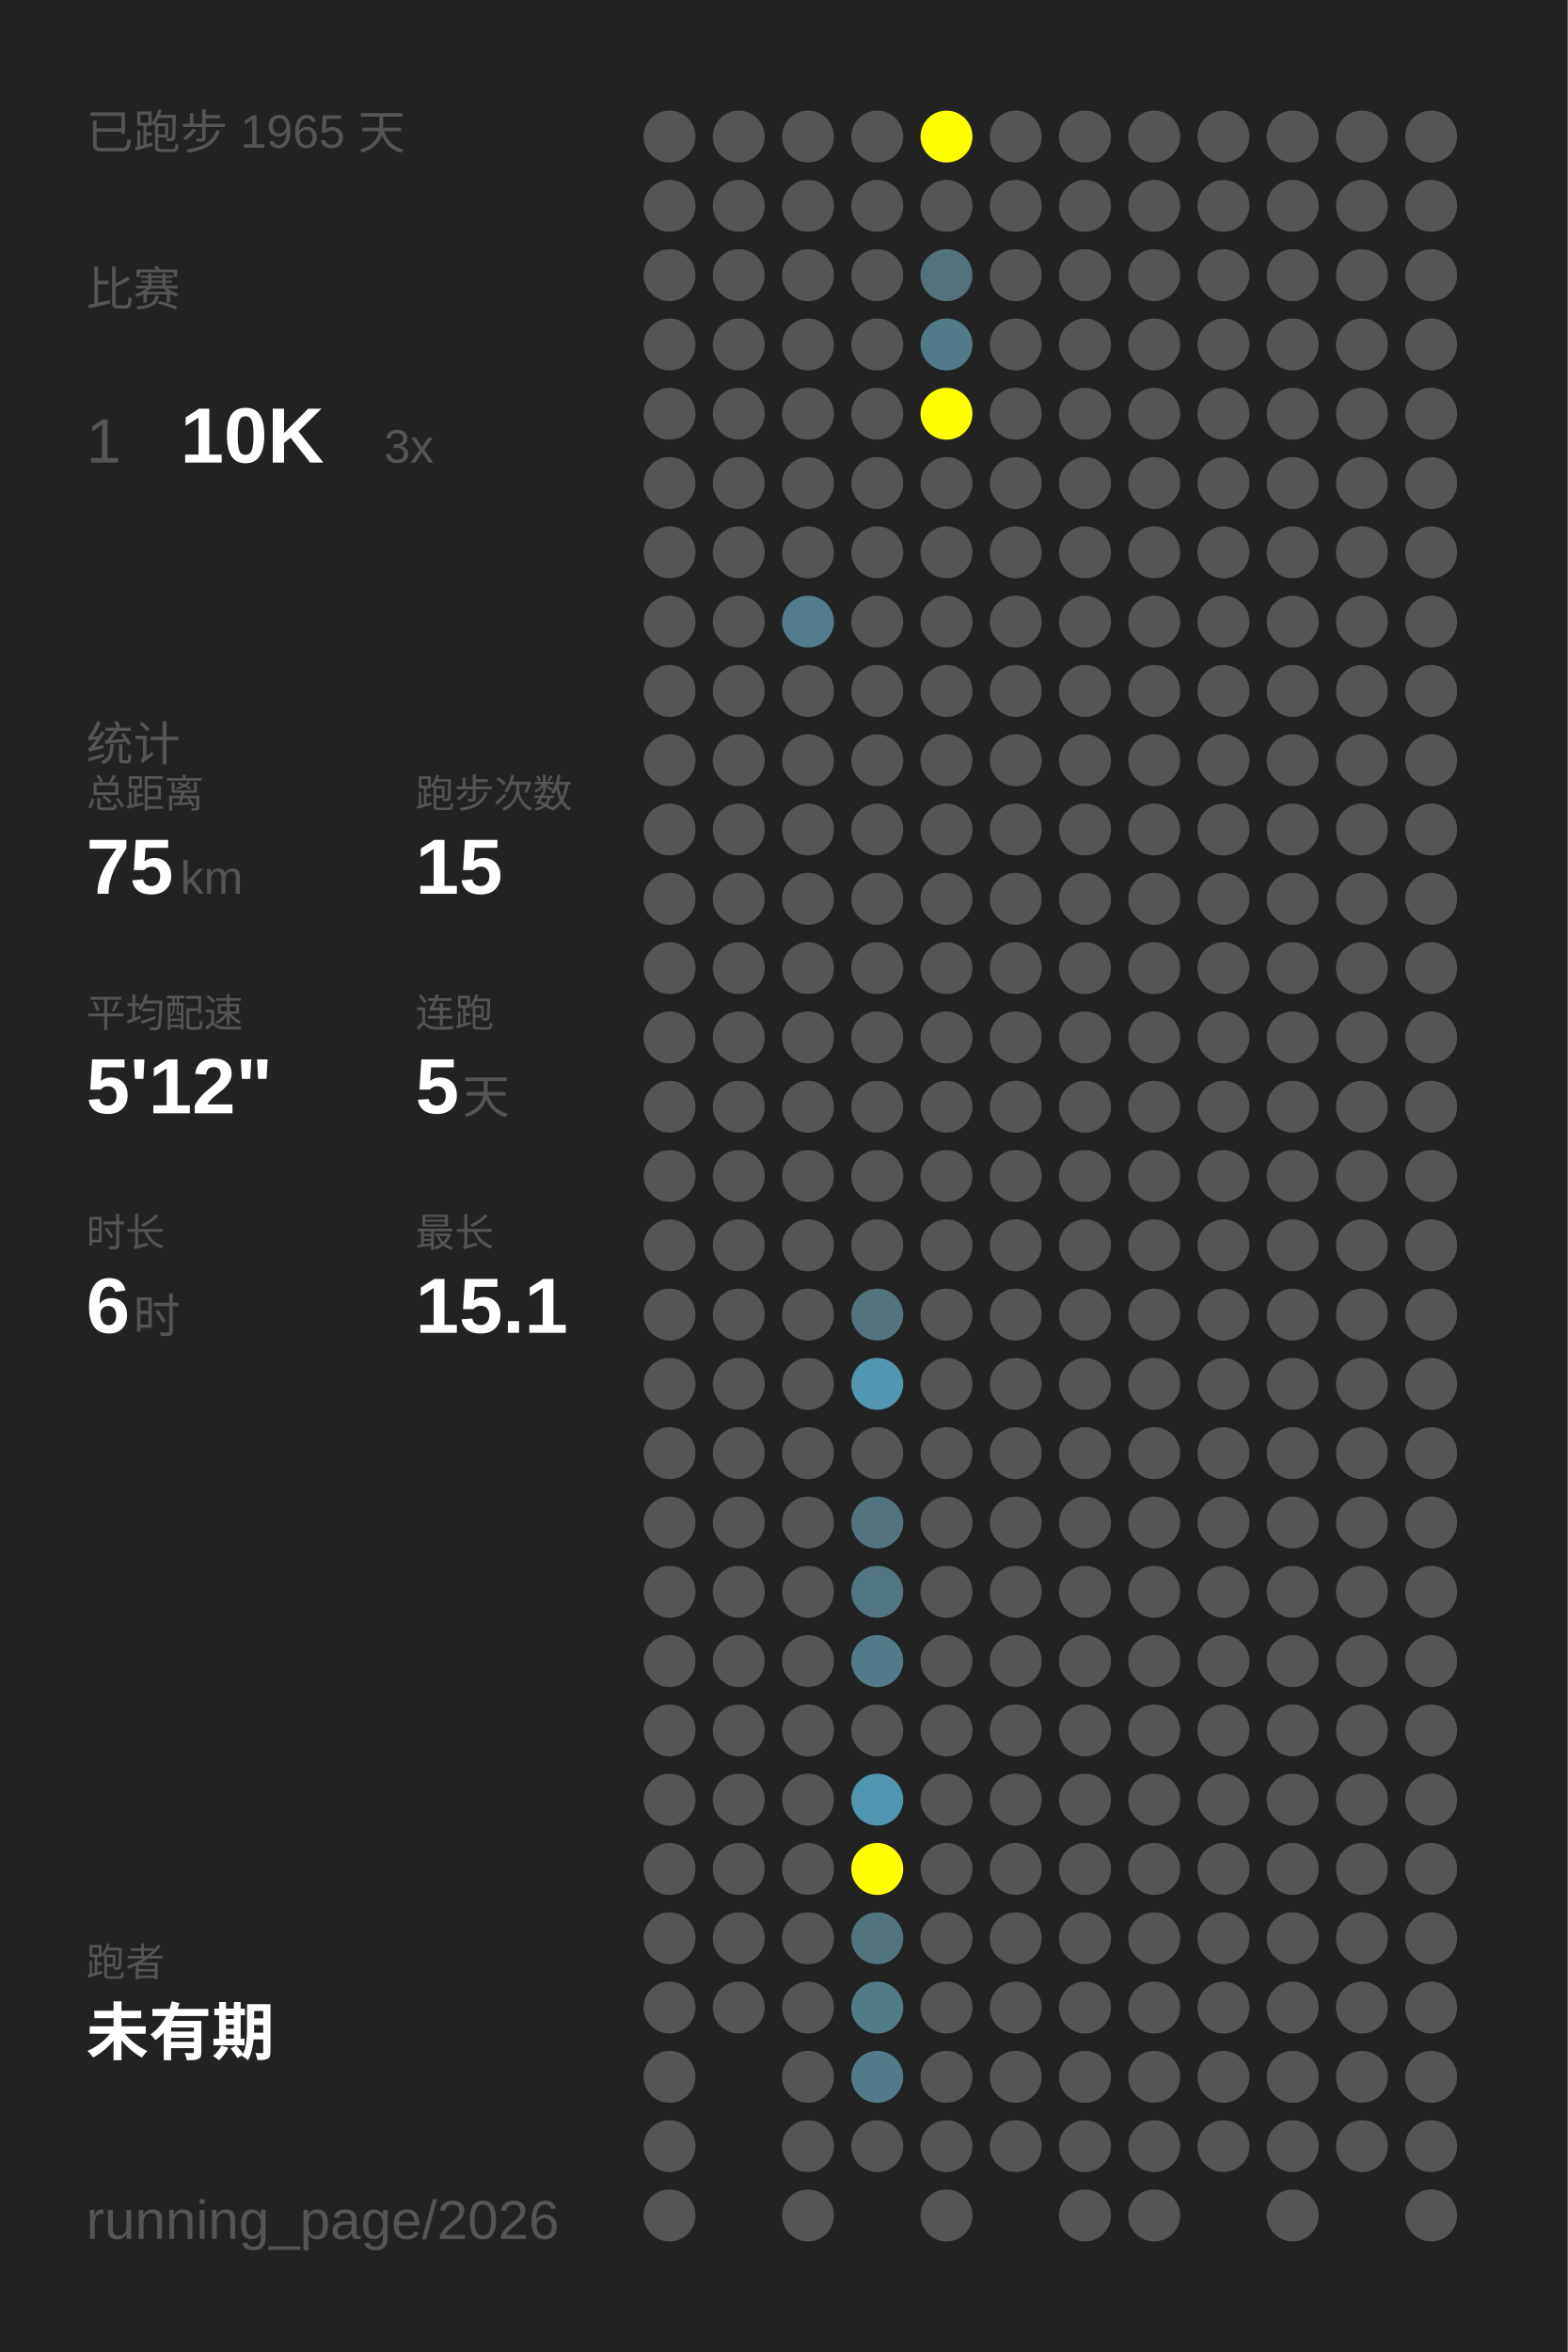
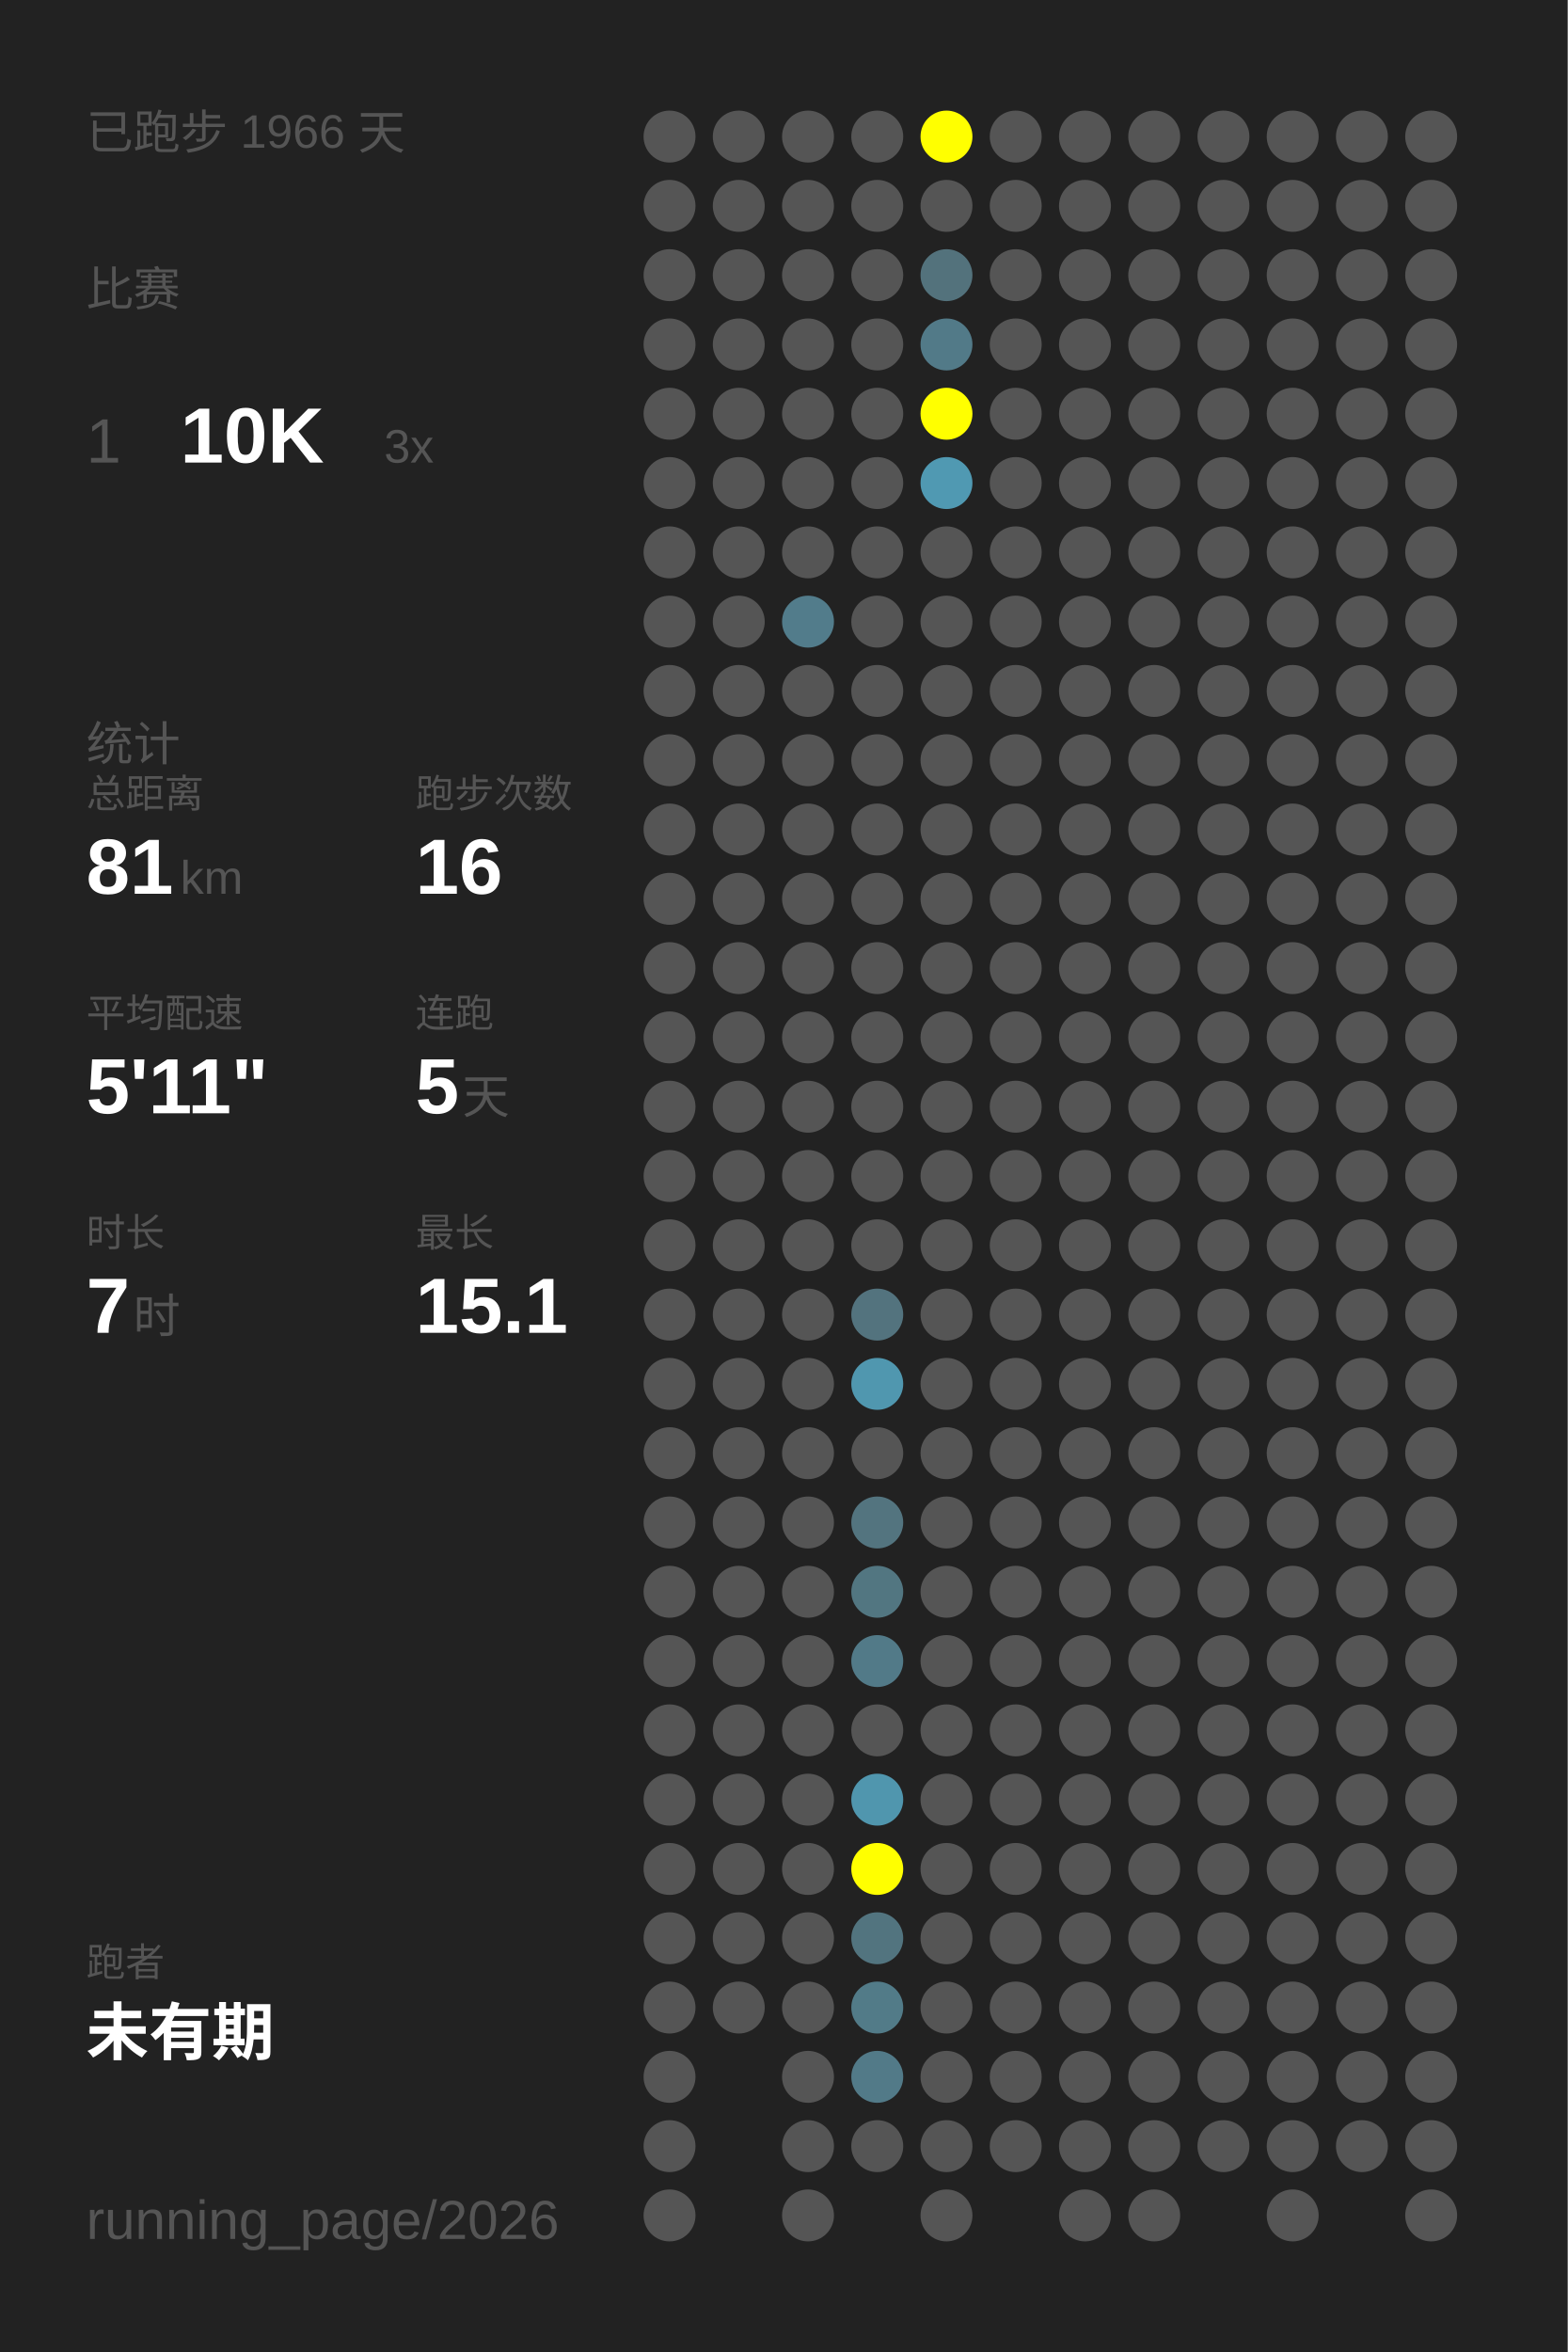
<svg xmlns="http://www.w3.org/2000/svg" baseProfile="full" height="300mm" version="1.1" viewBox="0,0,200,300" width="200mm">
  <defs />
  <rect fill="#222222" height="300" width="200" x="0" y="0" />
-   <text fill="#555555" style="font-size:6px; font-family:Arial;" x="11" y="19">已跑步 1965 天</text>
+   <text fill="#555555" style="font-size:6px; font-family:Arial;" x="11" y="19">已跑步 1966 天</text>
  <text fill="#555555" style="font-size:6px; font-family:Arial;" x="11" y="39">比赛</text>
  <text fill="#555555" style="font-size:8px; font-family:Arial;" x="11" y="59">1</text>
  <text fill="#FFFFFF" style="font-size:10px; font-family:Arial; font-weight:bold;" x="23" y="59">10K</text>
  <text fill="#555555" style="font-size:6px; font-family:Arial;" x="49" y="59">3x</text>
  <text fill="#555555" style="font-size:6px; font-family:Arial;" x="11" y="97">统计</text>
  <text fill="#555555" style="font-size:5px; font-family:Arial;" x="11" y="103">总距离</text>
-   <text fill="#FFFFFF" style="font-size:10px; font-family:Arial; font-weight:bold;" x="11" y="114">75</text>
+   <text fill="#FFFFFF" style="font-size:10px; font-family:Arial; font-weight:bold;" x="11" y="114">81</text>
  <text fill="#555555" style="font-size:6px; font-family:Arial;" x="23" y="114">km</text>
  <text fill="#555555" style="font-size:5px; font-family:Arial;" x="53" y="103">跑步次数</text>
-   <text fill="#FFFFFF" style="font-size:10px; font-family:Arial; font-weight:bold;" x="53" y="114">15</text>
+   <text fill="#FFFFFF" style="font-size:10px; font-family:Arial; font-weight:bold;" x="53" y="114">16</text>
  <text fill="#555555" style="font-size:5px; font-family:Arial;" x="11" y="131">平均配速</text>
-   <text fill="#FFFFFF" style="font-size:10px; font-family:Arial; font-weight:bold;" x="11" y="142">5'12"</text>
+   <text fill="#FFFFFF" style="font-size:10px; font-family:Arial; font-weight:bold;" x="11" y="142">5'11"</text>
  <text fill="#555555" style="font-size:5px; font-family:Arial;" x="53" y="131">连跑</text>
  <text fill="#FFFFFF" style="font-size:10px; font-family:Arial; font-weight:bold;" x="53" y="142">5</text>
  <text fill="#555555" style="font-size:6px; font-family:Arial;" x="59" y="142">天</text>
  <text fill="#555555" style="font-size:5px; font-family:Arial;" x="11" y="159">时长</text>
-   <text fill="#FFFFFF" style="font-size:10px; font-family:Arial; font-weight:bold;" x="11" y="170">6</text>
+   <text fill="#FFFFFF" style="font-size:10px; font-family:Arial; font-weight:bold;" x="11" y="170">7</text>
  <text fill="#555555" style="font-size:6px; font-family:Arial;" x="17" y="170">时</text>
  <text fill="#555555" style="font-size:5px; font-family:Arial;" x="53" y="159">最长</text>
  <text fill="#FFFFFF" style="font-size:10px; font-family:Arial; font-weight:bold;" x="53" y="170">15.1</text>
  <text fill="#555555" style="font-size:5px; font-family:Arial;" x="11" y="252.065">跑者</text>
  <text fill="#FFFFFF" style="font-size:8px; font-family:Arial; font-weight:bold;" x="11" y="262.065">未有期</text>
  <text fill="#555555" style="font-size:7px; font-family:Arial;" x="11" y="285.581">running_page/2026</text>
  <circle cx="85.417" cy="17.419" fill="#555555" r="3.312" />
  <circle cx="85.417" cy="26.258" fill="#555555" r="3.312" />
  <circle cx="85.417" cy="35.097" fill="#555555" r="3.312" />
  <circle cx="85.417" cy="43.935" fill="#555555" r="3.312" />
  <circle cx="85.417" cy="52.774" fill="#555555" r="3.312" />
  <circle cx="85.417" cy="61.613" fill="#555555" r="3.312" />
  <circle cx="85.417" cy="70.452" fill="#555555" r="3.312" />
  <circle cx="85.417" cy="79.29" fill="#555555" r="3.312" />
  <circle cx="85.417" cy="88.129" fill="#555555" r="3.312" />
  <circle cx="85.417" cy="96.968" fill="#555555" r="3.312" />
  <circle cx="85.417" cy="105.806" fill="#555555" r="3.312" />
  <circle cx="85.417" cy="114.645" fill="#555555" r="3.312" />
  <circle cx="85.417" cy="123.484" fill="#555555" r="3.312" />
  <circle cx="85.417" cy="132.323" fill="#555555" r="3.312" />
  <circle cx="85.417" cy="141.161" fill="#555555" r="3.312" />
  <circle cx="85.417" cy="150" fill="#555555" r="3.312" />
  <circle cx="85.417" cy="158.839" fill="#555555" r="3.312" />
  <circle cx="85.417" cy="167.677" fill="#555555" r="3.312" />
  <circle cx="85.417" cy="176.516" fill="#555555" r="3.312" />
  <circle cx="85.417" cy="185.355" fill="#555555" r="3.312" />
  <circle cx="85.417" cy="194.194" fill="#555555" r="3.312" />
  <circle cx="85.417" cy="203.032" fill="#555555" r="3.312" />
  <circle cx="85.417" cy="211.871" fill="#555555" r="3.312" />
  <circle cx="85.417" cy="220.71" fill="#555555" r="3.312" />
  <circle cx="85.417" cy="229.548" fill="#555555" r="3.312" />
  <circle cx="85.417" cy="238.387" fill="#555555" r="3.312" />
  <circle cx="85.417" cy="247.226" fill="#555555" r="3.312" />
  <circle cx="85.417" cy="256.065" fill="#555555" r="3.312" />
  <circle cx="85.417" cy="264.903" fill="#555555" r="3.312" />
  <circle cx="85.417" cy="273.742" fill="#555555" r="3.312" />
  <circle cx="85.417" cy="282.581" fill="#555555" r="3.312" />
  <circle cx="94.25" cy="17.419" fill="#555555" r="3.312" />
  <circle cx="94.25" cy="26.258" fill="#555555" r="3.312" />
  <circle cx="94.25" cy="35.097" fill="#555555" r="3.312" />
  <circle cx="94.25" cy="43.935" fill="#555555" r="3.312" />
  <circle cx="94.25" cy="52.774" fill="#555555" r="3.312" />
  <circle cx="94.25" cy="61.613" fill="#555555" r="3.312" />
  <circle cx="94.25" cy="70.452" fill="#555555" r="3.312" />
  <circle cx="94.25" cy="79.29" fill="#555555" r="3.312" />
  <circle cx="94.25" cy="88.129" fill="#555555" r="3.312" />
  <circle cx="94.25" cy="96.968" fill="#555555" r="3.312" />
  <circle cx="94.25" cy="105.806" fill="#555555" r="3.312" />
  <circle cx="94.25" cy="114.645" fill="#555555" r="3.312" />
  <circle cx="94.25" cy="123.484" fill="#555555" r="3.312" />
  <circle cx="94.25" cy="132.323" fill="#555555" r="3.312" />
  <circle cx="94.25" cy="141.161" fill="#555555" r="3.312" />
  <circle cx="94.25" cy="150" fill="#555555" r="3.312" />
  <circle cx="94.25" cy="158.839" fill="#555555" r="3.312" />
  <circle cx="94.25" cy="167.677" fill="#555555" r="3.312" />
  <circle cx="94.25" cy="176.516" fill="#555555" r="3.312" />
  <circle cx="94.25" cy="185.355" fill="#555555" r="3.312" />
  <circle cx="94.25" cy="194.194" fill="#555555" r="3.312" />
  <circle cx="94.25" cy="203.032" fill="#555555" r="3.312" />
  <circle cx="94.25" cy="211.871" fill="#555555" r="3.312" />
  <circle cx="94.25" cy="220.71" fill="#555555" r="3.312" />
  <circle cx="94.25" cy="229.548" fill="#555555" r="3.312" />
  <circle cx="94.25" cy="238.387" fill="#555555" r="3.312" />
  <circle cx="94.25" cy="247.226" fill="#555555" r="3.312" />
  <circle cx="94.25" cy="256.065" fill="#555555" r="3.312" />
  <circle cx="103.083" cy="17.419" fill="#555555" r="3.312" />
  <circle cx="103.083" cy="26.258" fill="#555555" r="3.312" />
  <circle cx="103.083" cy="35.097" fill="#555555" r="3.312" />
  <circle cx="103.083" cy="43.935" fill="#555555" r="3.312" />
  <circle cx="103.083" cy="52.774" fill="#555555" r="3.312" />
  <circle cx="103.083" cy="61.613" fill="#555555" r="3.312" />
  <circle cx="103.083" cy="70.452" fill="#555555" r="3.312" />
  <circle cx="103.083" cy="79.29" fill="#527c8b" r="3.312" />
  <circle cx="103.083" cy="88.129" fill="#555555" r="3.312" />
  <circle cx="103.083" cy="96.968" fill="#555555" r="3.312" />
  <circle cx="103.083" cy="105.806" fill="#555555" r="3.312" />
  <circle cx="103.083" cy="114.645" fill="#555555" r="3.312" />
  <circle cx="103.083" cy="123.484" fill="#555555" r="3.312" />
  <circle cx="103.083" cy="132.323" fill="#555555" r="3.312" />
  <circle cx="103.083" cy="141.161" fill="#555555" r="3.312" />
  <circle cx="103.083" cy="150" fill="#555555" r="3.312" />
  <circle cx="103.083" cy="158.839" fill="#555555" r="3.312" />
  <circle cx="103.083" cy="167.677" fill="#555555" r="3.312" />
  <circle cx="103.083" cy="176.516" fill="#555555" r="3.312" />
  <circle cx="103.083" cy="185.355" fill="#555555" r="3.312" />
  <circle cx="103.083" cy="194.194" fill="#555555" r="3.312" />
  <circle cx="103.083" cy="203.032" fill="#555555" r="3.312" />
  <circle cx="103.083" cy="211.871" fill="#555555" r="3.312" />
  <circle cx="103.083" cy="220.71" fill="#555555" r="3.312" />
  <circle cx="103.083" cy="229.548" fill="#555555" r="3.312" />
  <circle cx="103.083" cy="238.387" fill="#555555" r="3.312" />
  <circle cx="103.083" cy="247.226" fill="#555555" r="3.312" />
  <circle cx="103.083" cy="256.065" fill="#555555" r="3.312" />
  <circle cx="103.083" cy="264.903" fill="#555555" r="3.312" />
  <circle cx="103.083" cy="273.742" fill="#555555" r="3.312" />
  <circle cx="103.083" cy="282.581" fill="#555555" r="3.312" />
  <circle cx="111.917" cy="17.419" fill="#555555" r="3.312" />
  <circle cx="111.917" cy="26.258" fill="#555555" r="3.312" />
  <circle cx="111.917" cy="35.097" fill="#555555" r="3.312" />
  <circle cx="111.917" cy="43.935" fill="#555555" r="3.312" />
  <circle cx="111.917" cy="52.774" fill="#555555" r="3.312" />
  <circle cx="111.917" cy="61.613" fill="#555555" r="3.312" />
  <circle cx="111.917" cy="70.452" fill="#555555" r="3.312" />
  <circle cx="111.917" cy="79.29" fill="#555555" r="3.312" />
  <circle cx="111.917" cy="88.129" fill="#555555" r="3.312" />
  <circle cx="111.917" cy="96.968" fill="#555555" r="3.312" />
  <circle cx="111.917" cy="105.806" fill="#555555" r="3.312" />
  <circle cx="111.917" cy="114.645" fill="#555555" r="3.312" />
  <circle cx="111.917" cy="123.484" fill="#555555" r="3.312" />
  <circle cx="111.917" cy="132.323" fill="#555555" r="3.312" />
  <circle cx="111.917" cy="141.161" fill="#555555" r="3.312" />
  <circle cx="111.917" cy="150" fill="#555555" r="3.312" />
  <circle cx="111.917" cy="158.839" fill="#555555" r="3.312" />
  <circle cx="111.917" cy="167.677" fill="#53737e" r="3.312" />
  <circle cx="111.917" cy="176.516" fill="#5097af" r="3.312" />
  <circle cx="111.917" cy="185.355" fill="#555555" r="3.312" />
  <circle cx="111.917" cy="194.194" fill="#53747f" r="3.312" />
  <circle cx="111.917" cy="203.032" fill="#527681" r="3.312" />
  <circle cx="111.917" cy="211.871" fill="#527a88" r="3.312" />
  <circle cx="111.917" cy="220.71" fill="#555555" r="3.312" />
  <circle cx="111.917" cy="229.548" fill="#5096ae" r="3.312" />
  <circle cx="111.917" cy="238.387" fill="#FFFF00" r="3.312" />
  <circle cx="111.917" cy="247.226" fill="#52747f" r="3.312" />
  <circle cx="111.917" cy="256.065" fill="#527b88" r="3.312" />
  <circle cx="111.917" cy="264.903" fill="#527a88" r="3.312" />
  <circle cx="111.917" cy="273.742" fill="#555555" r="3.312" />
  <circle cx="120.75" cy="17.419" fill="#FFFF00" r="3.312" />
  <circle cx="120.75" cy="26.258" fill="#555555" r="3.312" />
  <circle cx="120.75" cy="35.097" fill="#53727c" r="3.312" />
  <circle cx="120.75" cy="43.935" fill="#527a88" r="3.312" />
  <circle cx="120.75" cy="52.774" fill="#FFFF00" r="3.312" />
-   <circle cx="120.75" cy="61.613" fill="#555555" r="3.312" />
+   <circle cx="120.75" cy="61.613" fill="#5099b2" r="3.312" />
  <circle cx="120.75" cy="70.452" fill="#555555" r="3.312" />
  <circle cx="120.75" cy="79.29" fill="#555555" r="3.312" />
  <circle cx="120.75" cy="88.129" fill="#555555" r="3.312" />
  <circle cx="120.75" cy="96.968" fill="#555555" r="3.312" />
  <circle cx="120.75" cy="105.806" fill="#555555" r="3.312" />
  <circle cx="120.75" cy="114.645" fill="#555555" r="3.312" />
  <circle cx="120.75" cy="123.484" fill="#555555" r="3.312" />
  <circle cx="120.75" cy="132.323" fill="#555555" r="3.312" />
  <circle cx="120.75" cy="141.161" fill="#555555" r="3.312" />
  <circle cx="120.75" cy="150" fill="#555555" r="3.312" />
  <circle cx="120.75" cy="158.839" fill="#555555" r="3.312" />
  <circle cx="120.75" cy="167.677" fill="#555555" r="3.312" />
  <circle cx="120.75" cy="176.516" fill="#555555" r="3.312" />
  <circle cx="120.75" cy="185.355" fill="#555555" r="3.312" />
  <circle cx="120.75" cy="194.194" fill="#555555" r="3.312" />
  <circle cx="120.75" cy="203.032" fill="#555555" r="3.312" />
  <circle cx="120.75" cy="211.871" fill="#555555" r="3.312" />
  <circle cx="120.75" cy="220.71" fill="#555555" r="3.312" />
  <circle cx="120.75" cy="229.548" fill="#555555" r="3.312" />
  <circle cx="120.75" cy="238.387" fill="#555555" r="3.312" />
  <circle cx="120.75" cy="247.226" fill="#555555" r="3.312" />
  <circle cx="120.75" cy="256.065" fill="#555555" r="3.312" />
  <circle cx="120.75" cy="264.903" fill="#555555" r="3.312" />
  <circle cx="120.75" cy="273.742" fill="#555555" r="3.312" />
  <circle cx="120.75" cy="282.581" fill="#555555" r="3.312" />
  <circle cx="129.583" cy="17.419" fill="#555555" r="3.312" />
  <circle cx="129.583" cy="26.258" fill="#555555" r="3.312" />
  <circle cx="129.583" cy="35.097" fill="#555555" r="3.312" />
  <circle cx="129.583" cy="43.935" fill="#555555" r="3.312" />
  <circle cx="129.583" cy="52.774" fill="#555555" r="3.312" />
  <circle cx="129.583" cy="61.613" fill="#555555" r="3.312" />
  <circle cx="129.583" cy="70.452" fill="#555555" r="3.312" />
  <circle cx="129.583" cy="79.29" fill="#555555" r="3.312" />
  <circle cx="129.583" cy="88.129" fill="#555555" r="3.312" />
  <circle cx="129.583" cy="96.968" fill="#555555" r="3.312" />
  <circle cx="129.583" cy="105.806" fill="#555555" r="3.312" />
  <circle cx="129.583" cy="114.645" fill="#555555" r="3.312" />
  <circle cx="129.583" cy="123.484" fill="#555555" r="3.312" />
  <circle cx="129.583" cy="132.323" fill="#555555" r="3.312" />
  <circle cx="129.583" cy="141.161" fill="#555555" r="3.312" />
  <circle cx="129.583" cy="150" fill="#555555" r="3.312" />
  <circle cx="129.583" cy="158.839" fill="#555555" r="3.312" />
  <circle cx="129.583" cy="167.677" fill="#555555" r="3.312" />
  <circle cx="129.583" cy="176.516" fill="#555555" r="3.312" />
  <circle cx="129.583" cy="185.355" fill="#555555" r="3.312" />
  <circle cx="129.583" cy="194.194" fill="#555555" r="3.312" />
  <circle cx="129.583" cy="203.032" fill="#555555" r="3.312" />
  <circle cx="129.583" cy="211.871" fill="#555555" r="3.312" />
  <circle cx="129.583" cy="220.71" fill="#555555" r="3.312" />
  <circle cx="129.583" cy="229.548" fill="#555555" r="3.312" />
  <circle cx="129.583" cy="238.387" fill="#555555" r="3.312" />
  <circle cx="129.583" cy="247.226" fill="#555555" r="3.312" />
  <circle cx="129.583" cy="256.065" fill="#555555" r="3.312" />
  <circle cx="129.583" cy="264.903" fill="#555555" r="3.312" />
  <circle cx="129.583" cy="273.742" fill="#555555" r="3.312" />
  <circle cx="138.417" cy="17.419" fill="#555555" r="3.312" />
  <circle cx="138.417" cy="26.258" fill="#555555" r="3.312" />
  <circle cx="138.417" cy="35.097" fill="#555555" r="3.312" />
  <circle cx="138.417" cy="43.935" fill="#555555" r="3.312" />
  <circle cx="138.417" cy="52.774" fill="#555555" r="3.312" />
  <circle cx="138.417" cy="61.613" fill="#555555" r="3.312" />
  <circle cx="138.417" cy="70.452" fill="#555555" r="3.312" />
  <circle cx="138.417" cy="79.29" fill="#555555" r="3.312" />
  <circle cx="138.417" cy="88.129" fill="#555555" r="3.312" />
  <circle cx="138.417" cy="96.968" fill="#555555" r="3.312" />
  <circle cx="138.417" cy="105.806" fill="#555555" r="3.312" />
  <circle cx="138.417" cy="114.645" fill="#555555" r="3.312" />
  <circle cx="138.417" cy="123.484" fill="#555555" r="3.312" />
  <circle cx="138.417" cy="132.323" fill="#555555" r="3.312" />
  <circle cx="138.417" cy="141.161" fill="#555555" r="3.312" />
  <circle cx="138.417" cy="150" fill="#555555" r="3.312" />
  <circle cx="138.417" cy="158.839" fill="#555555" r="3.312" />
  <circle cx="138.417" cy="167.677" fill="#555555" r="3.312" />
  <circle cx="138.417" cy="176.516" fill="#555555" r="3.312" />
  <circle cx="138.417" cy="185.355" fill="#555555" r="3.312" />
  <circle cx="138.417" cy="194.194" fill="#555555" r="3.312" />
  <circle cx="138.417" cy="203.032" fill="#555555" r="3.312" />
  <circle cx="138.417" cy="211.871" fill="#555555" r="3.312" />
  <circle cx="138.417" cy="220.71" fill="#555555" r="3.312" />
  <circle cx="138.417" cy="229.548" fill="#555555" r="3.312" />
  <circle cx="138.417" cy="238.387" fill="#555555" r="3.312" />
  <circle cx="138.417" cy="247.226" fill="#555555" r="3.312" />
  <circle cx="138.417" cy="256.065" fill="#555555" r="3.312" />
  <circle cx="138.417" cy="264.903" fill="#555555" r="3.312" />
  <circle cx="138.417" cy="273.742" fill="#555555" r="3.312" />
  <circle cx="138.417" cy="282.581" fill="#555555" r="3.312" />
  <circle cx="147.25" cy="17.419" fill="#555555" r="3.312" />
  <circle cx="147.25" cy="26.258" fill="#555555" r="3.312" />
  <circle cx="147.25" cy="35.097" fill="#555555" r="3.312" />
  <circle cx="147.25" cy="43.935" fill="#555555" r="3.312" />
  <circle cx="147.25" cy="52.774" fill="#555555" r="3.312" />
  <circle cx="147.25" cy="61.613" fill="#555555" r="3.312" />
  <circle cx="147.25" cy="70.452" fill="#555555" r="3.312" />
  <circle cx="147.25" cy="79.29" fill="#555555" r="3.312" />
  <circle cx="147.25" cy="88.129" fill="#555555" r="3.312" />
  <circle cx="147.25" cy="96.968" fill="#555555" r="3.312" />
  <circle cx="147.25" cy="105.806" fill="#555555" r="3.312" />
  <circle cx="147.25" cy="114.645" fill="#555555" r="3.312" />
  <circle cx="147.25" cy="123.484" fill="#555555" r="3.312" />
  <circle cx="147.25" cy="132.323" fill="#555555" r="3.312" />
  <circle cx="147.25" cy="141.161" fill="#555555" r="3.312" />
  <circle cx="147.25" cy="150" fill="#555555" r="3.312" />
  <circle cx="147.25" cy="158.839" fill="#555555" r="3.312" />
  <circle cx="147.25" cy="167.677" fill="#555555" r="3.312" />
  <circle cx="147.25" cy="176.516" fill="#555555" r="3.312" />
  <circle cx="147.25" cy="185.355" fill="#555555" r="3.312" />
  <circle cx="147.25" cy="194.194" fill="#555555" r="3.312" />
  <circle cx="147.25" cy="203.032" fill="#555555" r="3.312" />
  <circle cx="147.25" cy="211.871" fill="#555555" r="3.312" />
  <circle cx="147.25" cy="220.71" fill="#555555" r="3.312" />
  <circle cx="147.25" cy="229.548" fill="#555555" r="3.312" />
  <circle cx="147.25" cy="238.387" fill="#555555" r="3.312" />
  <circle cx="147.25" cy="247.226" fill="#555555" r="3.312" />
  <circle cx="147.25" cy="256.065" fill="#555555" r="3.312" />
  <circle cx="147.25" cy="264.903" fill="#555555" r="3.312" />
  <circle cx="147.25" cy="273.742" fill="#555555" r="3.312" />
  <circle cx="147.25" cy="282.581" fill="#555555" r="3.312" />
  <circle cx="156.083" cy="17.419" fill="#555555" r="3.312" />
  <circle cx="156.083" cy="26.258" fill="#555555" r="3.312" />
  <circle cx="156.083" cy="35.097" fill="#555555" r="3.312" />
  <circle cx="156.083" cy="43.935" fill="#555555" r="3.312" />
  <circle cx="156.083" cy="52.774" fill="#555555" r="3.312" />
  <circle cx="156.083" cy="61.613" fill="#555555" r="3.312" />
  <circle cx="156.083" cy="70.452" fill="#555555" r="3.312" />
  <circle cx="156.083" cy="79.29" fill="#555555" r="3.312" />
  <circle cx="156.083" cy="88.129" fill="#555555" r="3.312" />
  <circle cx="156.083" cy="96.968" fill="#555555" r="3.312" />
  <circle cx="156.083" cy="105.806" fill="#555555" r="3.312" />
  <circle cx="156.083" cy="114.645" fill="#555555" r="3.312" />
  <circle cx="156.083" cy="123.484" fill="#555555" r="3.312" />
  <circle cx="156.083" cy="132.323" fill="#555555" r="3.312" />
  <circle cx="156.083" cy="141.161" fill="#555555" r="3.312" />
  <circle cx="156.083" cy="150" fill="#555555" r="3.312" />
  <circle cx="156.083" cy="158.839" fill="#555555" r="3.312" />
  <circle cx="156.083" cy="167.677" fill="#555555" r="3.312" />
  <circle cx="156.083" cy="176.516" fill="#555555" r="3.312" />
  <circle cx="156.083" cy="185.355" fill="#555555" r="3.312" />
  <circle cx="156.083" cy="194.194" fill="#555555" r="3.312" />
  <circle cx="156.083" cy="203.032" fill="#555555" r="3.312" />
  <circle cx="156.083" cy="211.871" fill="#555555" r="3.312" />
  <circle cx="156.083" cy="220.71" fill="#555555" r="3.312" />
  <circle cx="156.083" cy="229.548" fill="#555555" r="3.312" />
  <circle cx="156.083" cy="238.387" fill="#555555" r="3.312" />
  <circle cx="156.083" cy="247.226" fill="#555555" r="3.312" />
  <circle cx="156.083" cy="256.065" fill="#555555" r="3.312" />
  <circle cx="156.083" cy="264.903" fill="#555555" r="3.312" />
  <circle cx="156.083" cy="273.742" fill="#555555" r="3.312" />
  <circle cx="164.917" cy="17.419" fill="#555555" r="3.312" />
  <circle cx="164.917" cy="26.258" fill="#555555" r="3.312" />
  <circle cx="164.917" cy="35.097" fill="#555555" r="3.312" />
  <circle cx="164.917" cy="43.935" fill="#555555" r="3.312" />
  <circle cx="164.917" cy="52.774" fill="#555555" r="3.312" />
  <circle cx="164.917" cy="61.613" fill="#555555" r="3.312" />
  <circle cx="164.917" cy="70.452" fill="#555555" r="3.312" />
  <circle cx="164.917" cy="79.29" fill="#555555" r="3.312" />
  <circle cx="164.917" cy="88.129" fill="#555555" r="3.312" />
  <circle cx="164.917" cy="96.968" fill="#555555" r="3.312" />
  <circle cx="164.917" cy="105.806" fill="#555555" r="3.312" />
  <circle cx="164.917" cy="114.645" fill="#555555" r="3.312" />
  <circle cx="164.917" cy="123.484" fill="#555555" r="3.312" />
  <circle cx="164.917" cy="132.323" fill="#555555" r="3.312" />
  <circle cx="164.917" cy="141.161" fill="#555555" r="3.312" />
  <circle cx="164.917" cy="150" fill="#555555" r="3.312" />
  <circle cx="164.917" cy="158.839" fill="#555555" r="3.312" />
  <circle cx="164.917" cy="167.677" fill="#555555" r="3.312" />
  <circle cx="164.917" cy="176.516" fill="#555555" r="3.312" />
  <circle cx="164.917" cy="185.355" fill="#555555" r="3.312" />
  <circle cx="164.917" cy="194.194" fill="#555555" r="3.312" />
  <circle cx="164.917" cy="203.032" fill="#555555" r="3.312" />
  <circle cx="164.917" cy="211.871" fill="#555555" r="3.312" />
  <circle cx="164.917" cy="220.71" fill="#555555" r="3.312" />
  <circle cx="164.917" cy="229.548" fill="#555555" r="3.312" />
  <circle cx="164.917" cy="238.387" fill="#555555" r="3.312" />
  <circle cx="164.917" cy="247.226" fill="#555555" r="3.312" />
  <circle cx="164.917" cy="256.065" fill="#555555" r="3.312" />
  <circle cx="164.917" cy="264.903" fill="#555555" r="3.312" />
  <circle cx="164.917" cy="273.742" fill="#555555" r="3.312" />
  <circle cx="164.917" cy="282.581" fill="#555555" r="3.312" />
  <circle cx="173.75" cy="17.419" fill="#555555" r="3.312" />
  <circle cx="173.75" cy="26.258" fill="#555555" r="3.312" />
  <circle cx="173.75" cy="35.097" fill="#555555" r="3.312" />
  <circle cx="173.75" cy="43.935" fill="#555555" r="3.312" />
  <circle cx="173.75" cy="52.774" fill="#555555" r="3.312" />
  <circle cx="173.75" cy="61.613" fill="#555555" r="3.312" />
  <circle cx="173.75" cy="70.452" fill="#555555" r="3.312" />
  <circle cx="173.75" cy="79.29" fill="#555555" r="3.312" />
  <circle cx="173.75" cy="88.129" fill="#555555" r="3.312" />
  <circle cx="173.75" cy="96.968" fill="#555555" r="3.312" />
  <circle cx="173.75" cy="105.806" fill="#555555" r="3.312" />
  <circle cx="173.75" cy="114.645" fill="#555555" r="3.312" />
  <circle cx="173.75" cy="123.484" fill="#555555" r="3.312" />
  <circle cx="173.75" cy="132.323" fill="#555555" r="3.312" />
  <circle cx="173.75" cy="141.161" fill="#555555" r="3.312" />
  <circle cx="173.75" cy="150" fill="#555555" r="3.312" />
  <circle cx="173.75" cy="158.839" fill="#555555" r="3.312" />
  <circle cx="173.75" cy="167.677" fill="#555555" r="3.312" />
  <circle cx="173.75" cy="176.516" fill="#555555" r="3.312" />
  <circle cx="173.75" cy="185.355" fill="#555555" r="3.312" />
  <circle cx="173.75" cy="194.194" fill="#555555" r="3.312" />
  <circle cx="173.75" cy="203.032" fill="#555555" r="3.312" />
  <circle cx="173.75" cy="211.871" fill="#555555" r="3.312" />
  <circle cx="173.75" cy="220.71" fill="#555555" r="3.312" />
  <circle cx="173.75" cy="229.548" fill="#555555" r="3.312" />
  <circle cx="173.75" cy="238.387" fill="#555555" r="3.312" />
  <circle cx="173.75" cy="247.226" fill="#555555" r="3.312" />
  <circle cx="173.75" cy="256.065" fill="#555555" r="3.312" />
  <circle cx="173.75" cy="264.903" fill="#555555" r="3.312" />
  <circle cx="173.75" cy="273.742" fill="#555555" r="3.312" />
  <circle cx="182.583" cy="17.419" fill="#555555" r="3.312" />
  <circle cx="182.583" cy="26.258" fill="#555555" r="3.312" />
  <circle cx="182.583" cy="35.097" fill="#555555" r="3.312" />
  <circle cx="182.583" cy="43.935" fill="#555555" r="3.312" />
  <circle cx="182.583" cy="52.774" fill="#555555" r="3.312" />
  <circle cx="182.583" cy="61.613" fill="#555555" r="3.312" />
  <circle cx="182.583" cy="70.452" fill="#555555" r="3.312" />
  <circle cx="182.583" cy="79.29" fill="#555555" r="3.312" />
  <circle cx="182.583" cy="88.129" fill="#555555" r="3.312" />
  <circle cx="182.583" cy="96.968" fill="#555555" r="3.312" />
  <circle cx="182.583" cy="105.806" fill="#555555" r="3.312" />
  <circle cx="182.583" cy="114.645" fill="#555555" r="3.312" />
  <circle cx="182.583" cy="123.484" fill="#555555" r="3.312" />
  <circle cx="182.583" cy="132.323" fill="#555555" r="3.312" />
  <circle cx="182.583" cy="141.161" fill="#555555" r="3.312" />
  <circle cx="182.583" cy="150" fill="#555555" r="3.312" />
  <circle cx="182.583" cy="158.839" fill="#555555" r="3.312" />
  <circle cx="182.583" cy="167.677" fill="#555555" r="3.312" />
  <circle cx="182.583" cy="176.516" fill="#555555" r="3.312" />
  <circle cx="182.583" cy="185.355" fill="#555555" r="3.312" />
  <circle cx="182.583" cy="194.194" fill="#555555" r="3.312" />
  <circle cx="182.583" cy="203.032" fill="#555555" r="3.312" />
  <circle cx="182.583" cy="211.871" fill="#555555" r="3.312" />
  <circle cx="182.583" cy="220.71" fill="#555555" r="3.312" />
  <circle cx="182.583" cy="229.548" fill="#555555" r="3.312" />
  <circle cx="182.583" cy="238.387" fill="#555555" r="3.312" />
  <circle cx="182.583" cy="247.226" fill="#555555" r="3.312" />
  <circle cx="182.583" cy="256.065" fill="#555555" r="3.312" />
  <circle cx="182.583" cy="264.903" fill="#555555" r="3.312" />
  <circle cx="182.583" cy="273.742" fill="#555555" r="3.312" />
  <circle cx="182.583" cy="282.581" fill="#555555" r="3.312" />
</svg>
